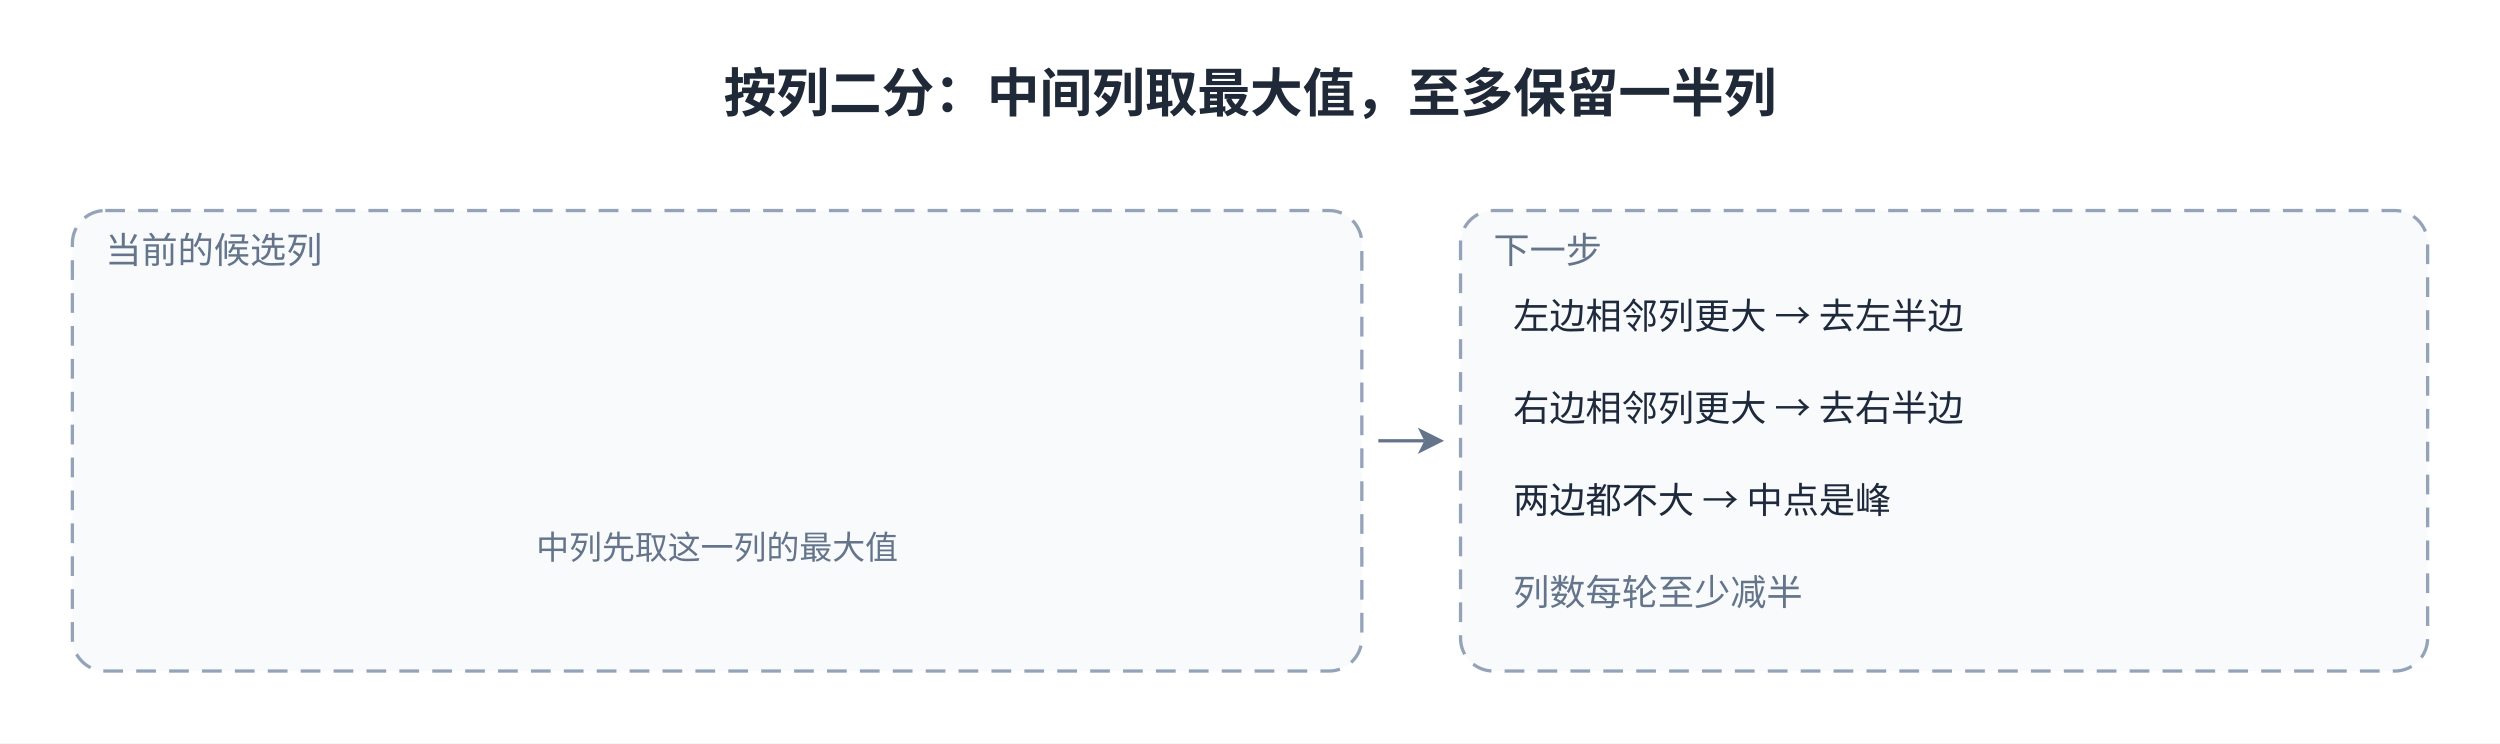
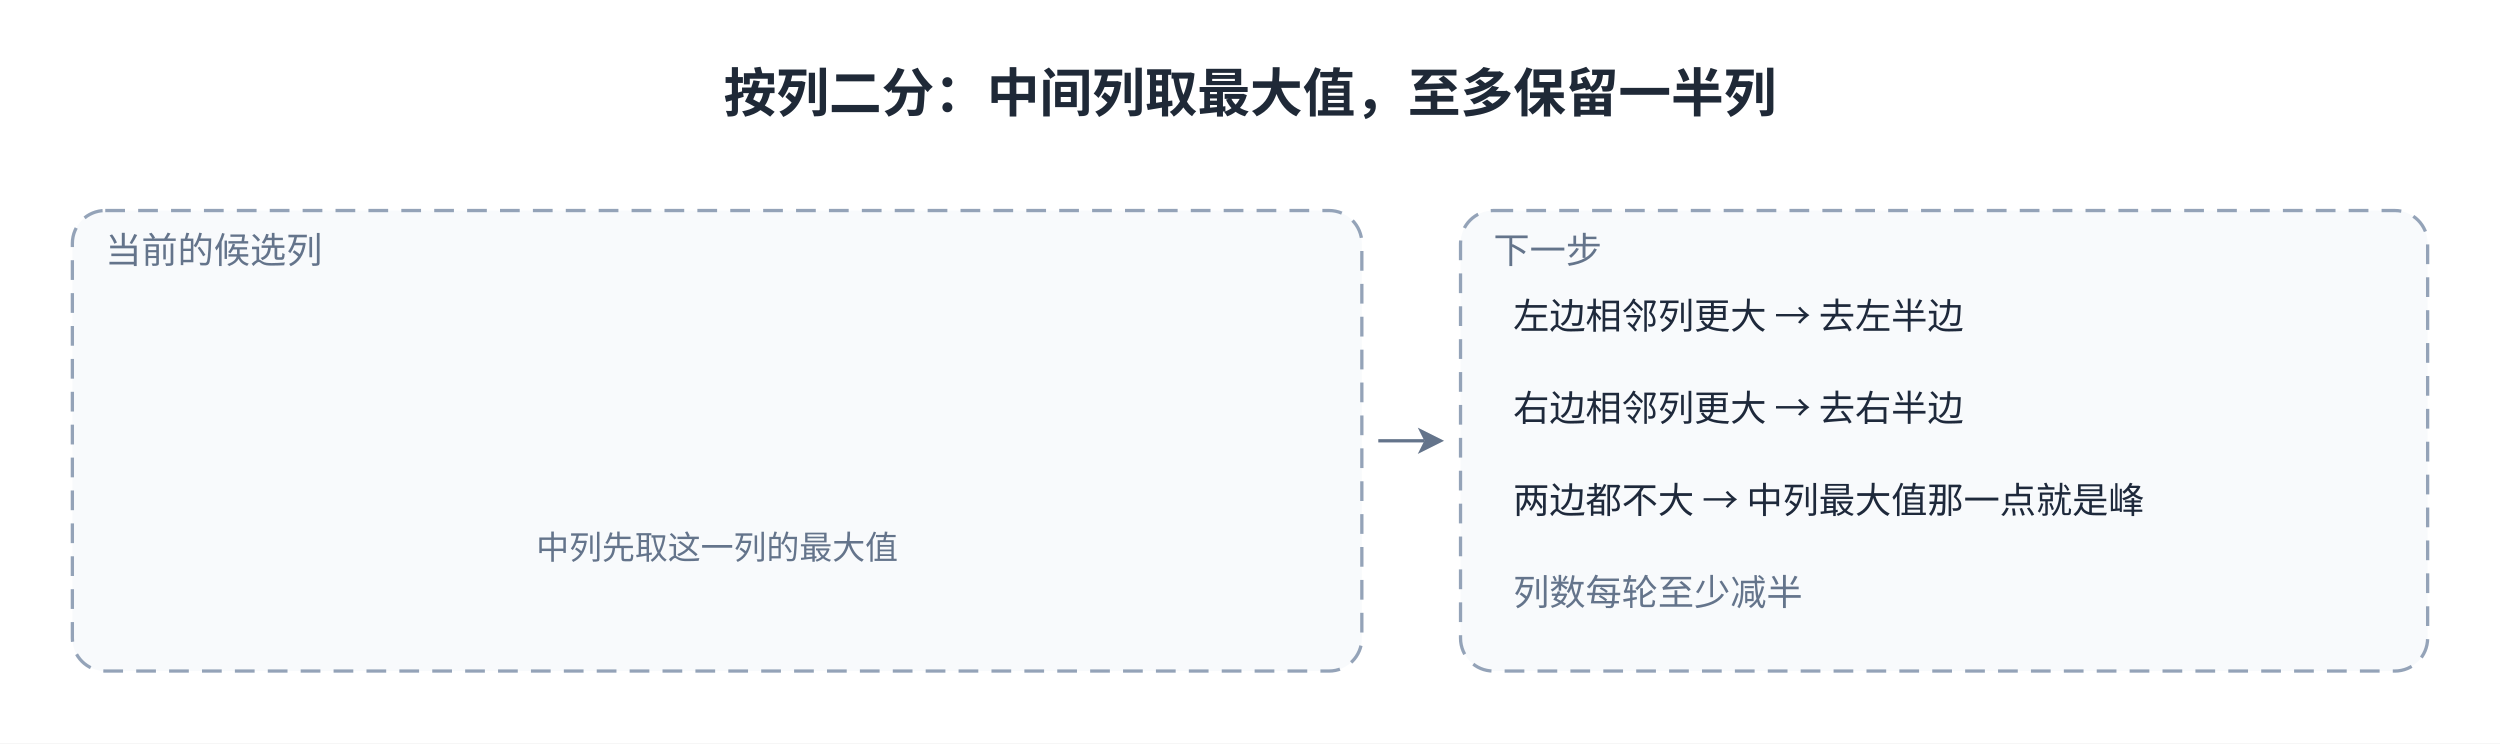
<svg xmlns="http://www.w3.org/2000/svg" viewBox="0 0 760 226" width="760" height="226" role="img" aria-labelledby="fig-peak-finding-7-title fig-peak-finding-7-desc">
  <defs>
    <style>
      text { font-family: 'PingFang SC', 'Microsoft YaHei', 'Noto Sans CJK SC', system-ui, sans-serif; }
    </style>
    <marker id="arrow" markerWidth="8" markerHeight="8" refX="2" refY="4" orient="auto" markerUnits="userSpaceOnUse">
      <path d="M0,0 L8,4 L0,8 L2,4 z" fill="#64748b" />
    </marker>
    <marker id="arrow-purple" markerWidth="8" markerHeight="8" refX="2" refY="4" orient="auto" markerUnits="userSpaceOnUse">
      <path d="M0,0 L8,4 L0,8 L2,4 z" fill="#a855f7" />
    </marker>
  </defs>
  <rect x="0" y="0" width="760" height="226" fill="#ffffff" />
  <text x="380" y="34" font-size="16" font-weight="600" fill="#1f2937" text-anchor="middle">按列二分：中间列取最大值，至多保留一半列</text>
  <rect x="38" y="96" width="52" height="36" rx="6" fill="#dbeafe" stroke="#3b82f6" />
  <text x="64" y="118" font-size="12" fill="#1e40af" text-anchor="middle">列 1</text>
  <rect x="115" y="96" width="52" height="36" rx="6" fill="#dbeafe" stroke="#3b82f6" />
  <text x="141" y="118" font-size="12" fill="#1e40af" text-anchor="middle">列 2</text>
  <rect x="192" y="96" width="52" height="36" rx="6" fill="#d1fae5" stroke="#22c55e" />
  <text x="218" y="118" font-size="12" fill="#166534" text-anchor="middle">中列</text>
  <rect x="269" y="96" width="52" height="36" rx="6" fill="#dbeafe" stroke="#3b82f6" />
  <text x="295" y="118" font-size="12" fill="#1e40af" text-anchor="middle">列 4</text>
  <rect x="346" y="96" width="52" height="36" rx="6" fill="#dbeafe" stroke="#3b82f6" />
  <text x="372" y="118" font-size="12" fill="#1e40af" text-anchor="middle">列 5</text>
  <rect x="22" y="64" width="392" height="140" rx="10" fill="#f8fafc" stroke="#94a3b8" stroke-dasharray="6,4" />
  <text x="32" y="80" font-size="11" fill="#64748b">当前的候选列</text>
  <text x="218" y="170" font-size="10" fill="#64748b" text-anchor="middle">中列先取这一列的最大值</text>
  <rect x="444" y="64" width="294" height="140" rx="10" fill="#f8fafc" stroke="#94a3b8" stroke-dasharray="6,4" />
  <text x="454" y="80" font-size="11" fill="#64748b">下一步</text>
  <path d="M419,134 L 433,134" fill="none" stroke="#64748b" marker-end="url(#arrow)" />
  <text x="460" y="100" font-size="11" fill="#1e293b" text-anchor="start">左边相邻列更大 → 去左半边</text>
  <text x="460" y="128" font-size="11" fill="#1e293b" text-anchor="start">右边相邻列更大 → 去右半边</text>
-   <text x="460" y="156" font-size="11" fill="#1e293b" text-anchor="start">两边都不大 → 中点是峰</text>
+   <text x="460" y="156" font-size="11" fill="#1e293b" text-anchor="start">两边都不大 → 中列最大值那一点就是峰</text>
  <text x="460" y="184" font-size="11" fill="#64748b" text-anchor="start">列数每轮至少减半</text>
</svg>
